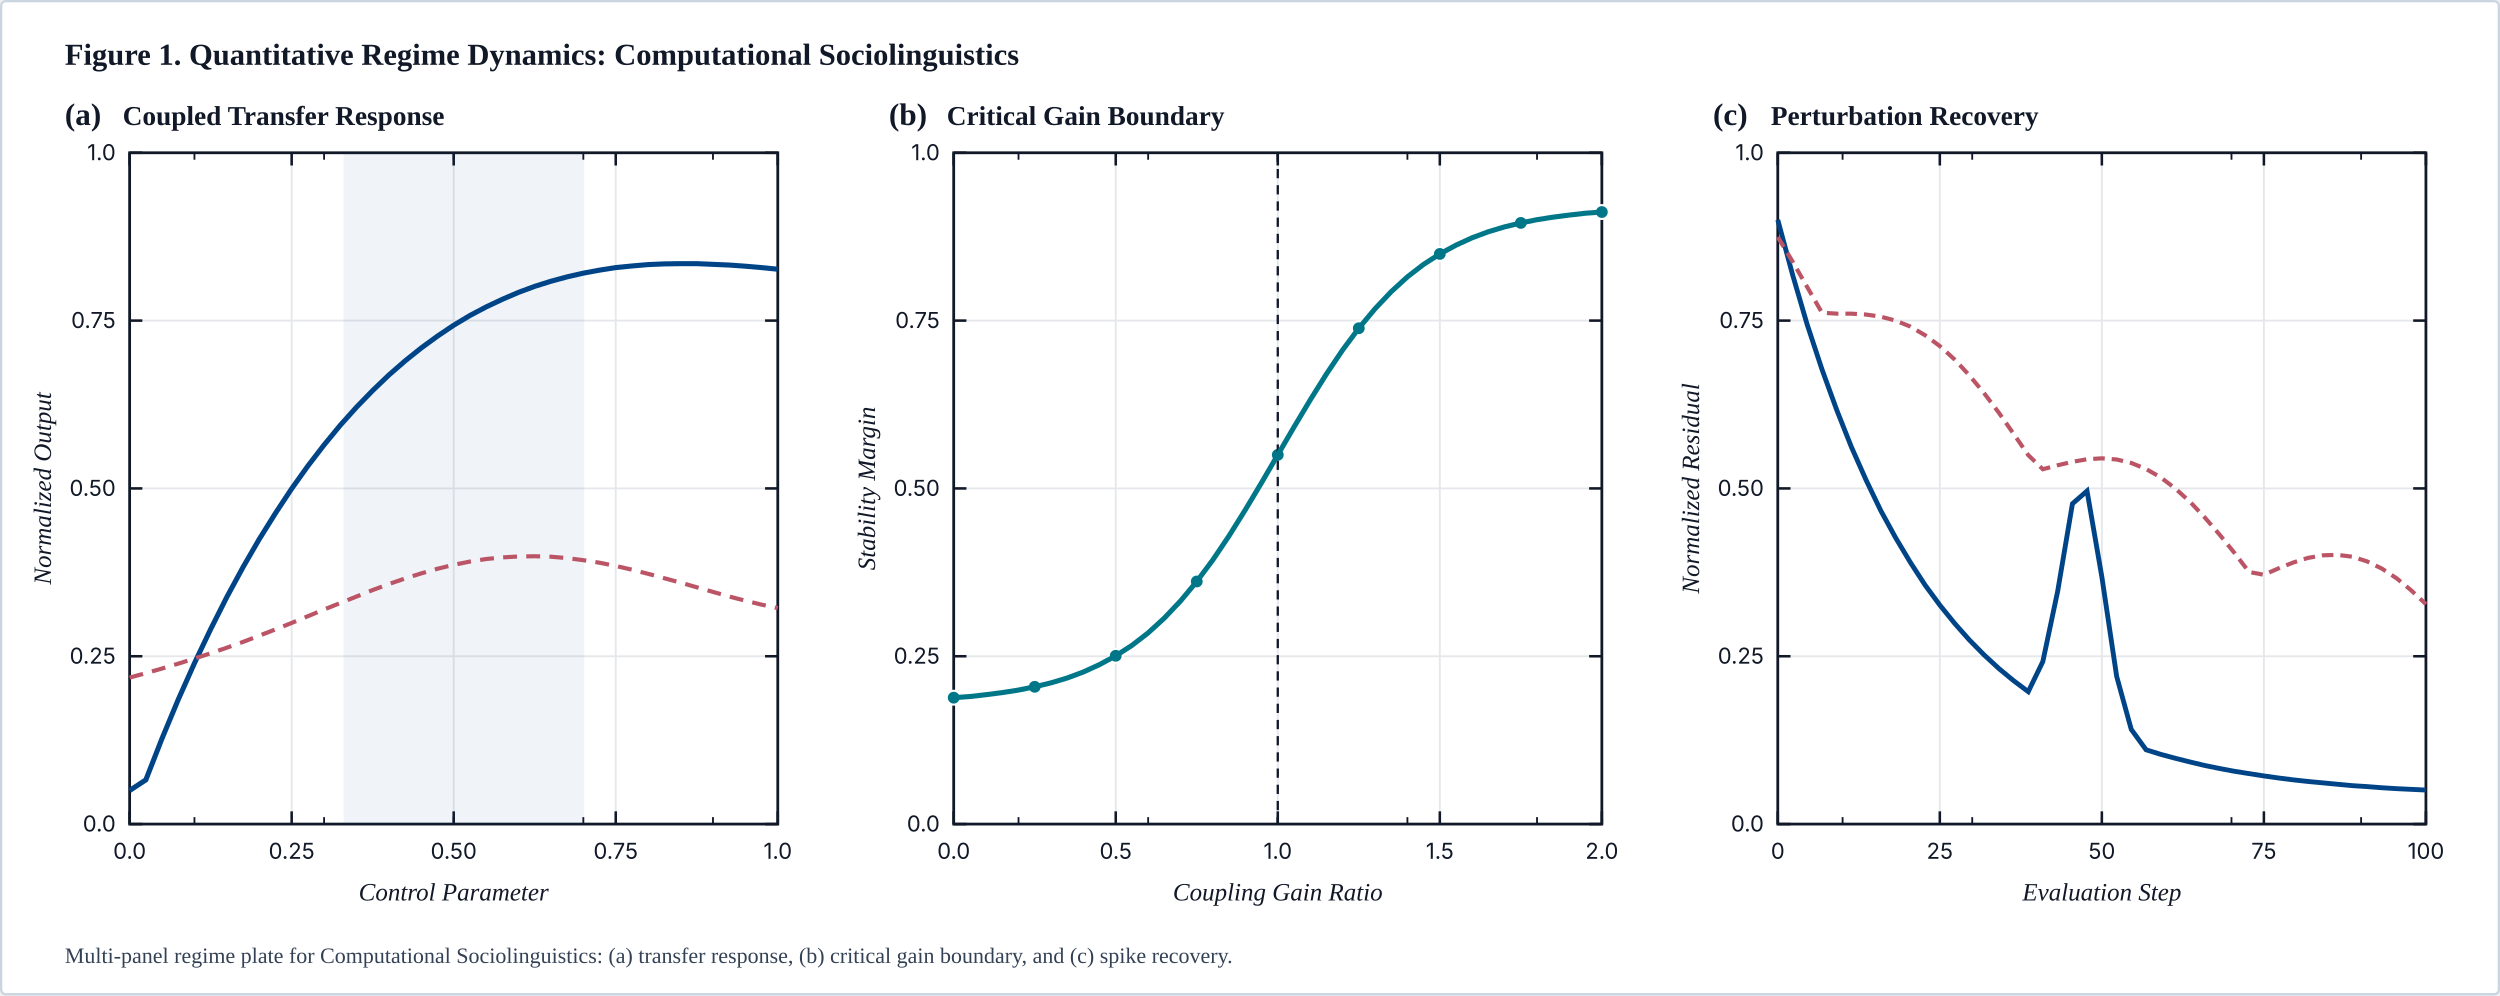
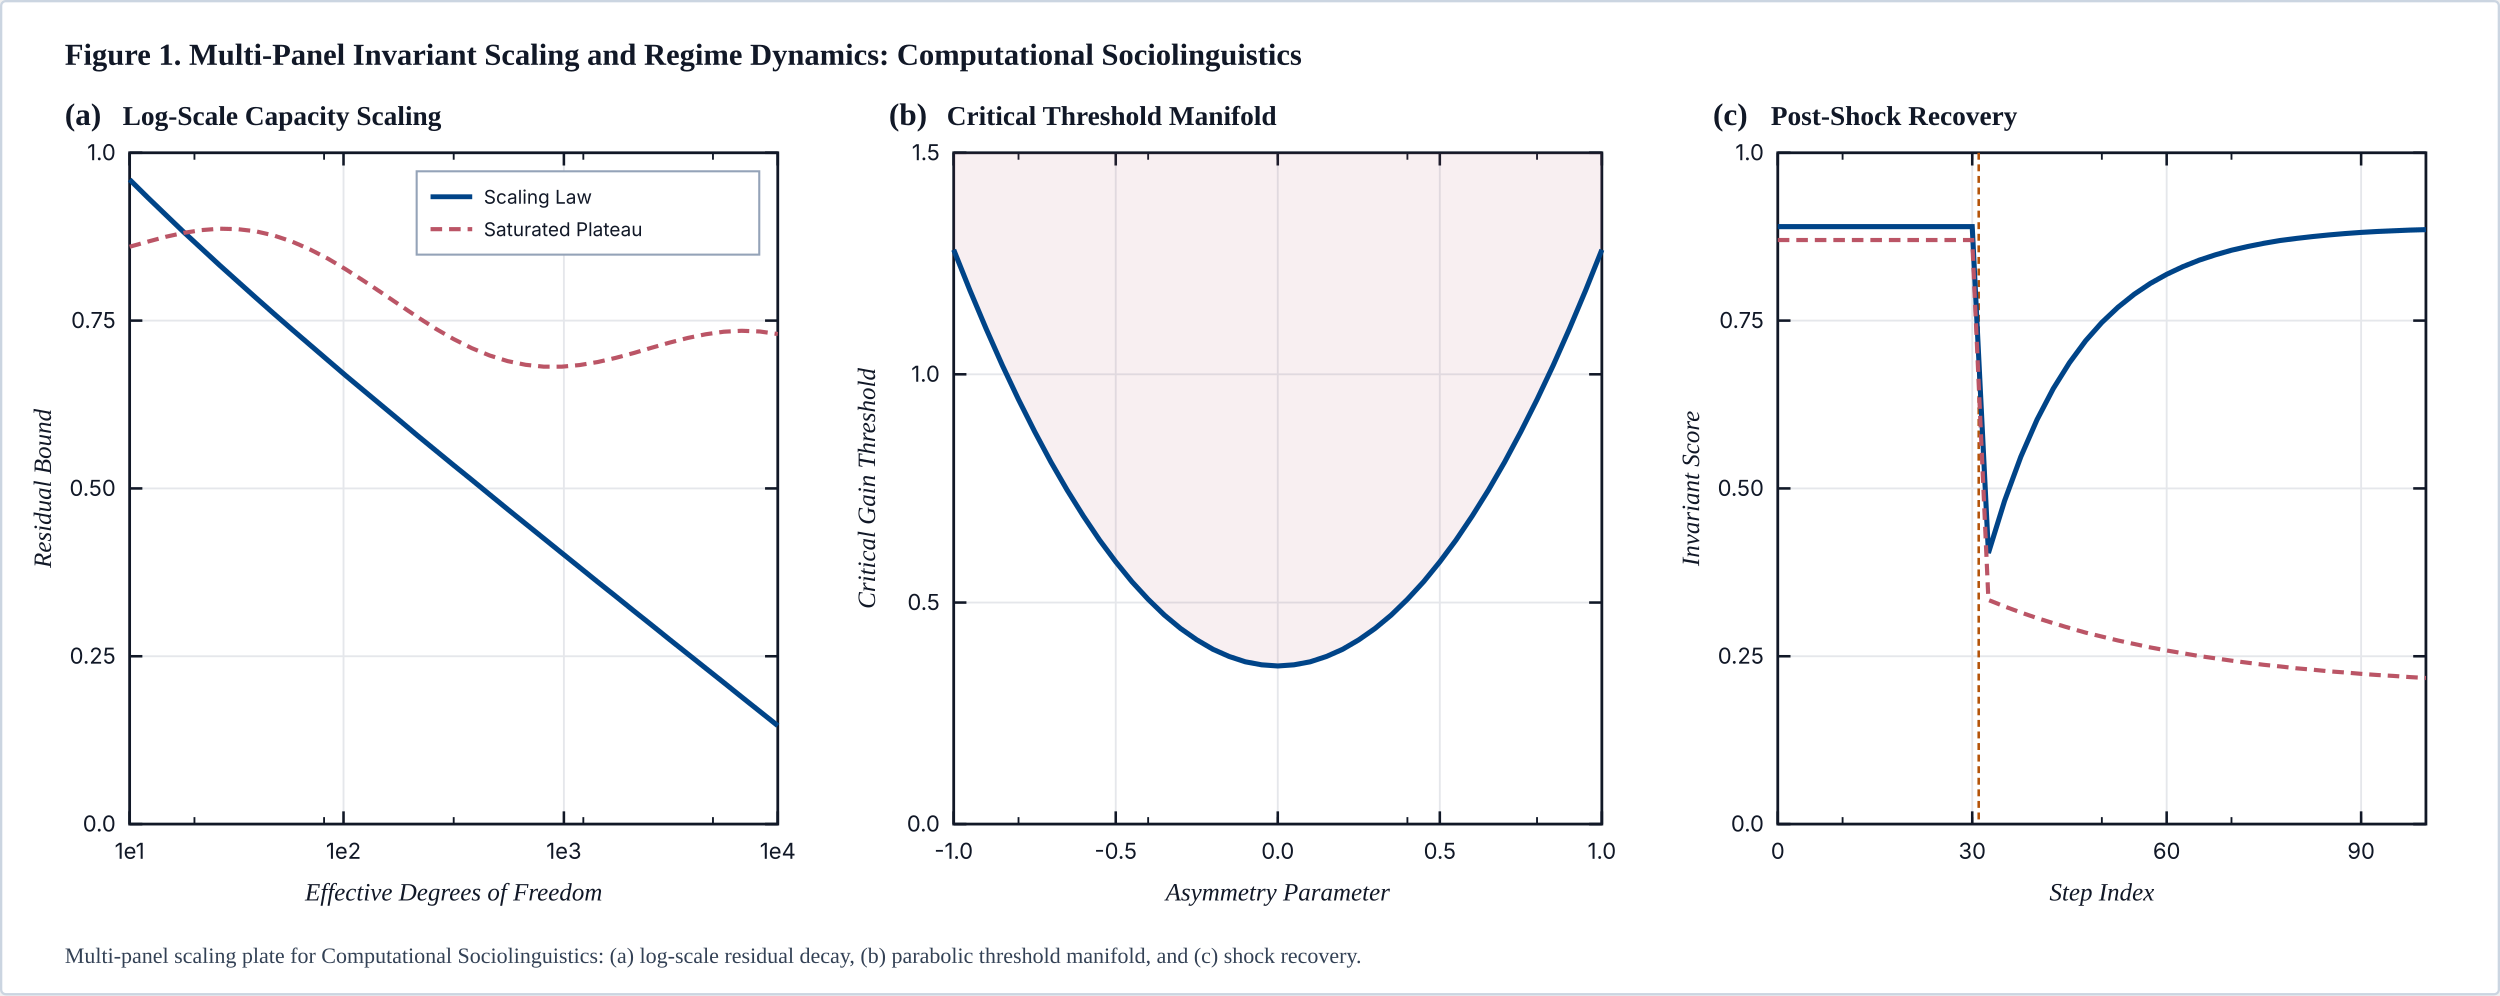
- <svg xmlns="http://www.w3.org/2000/svg" viewBox="0 0 1080 430" width="1080" height="430" role="img" data-figure-style="journal-multipanel" data-figure-family="frontier_fam_4">
+ <svg xmlns="http://www.w3.org/2000/svg" viewBox="0 0 1080 430" width="1080" height="430" role="img" data-figure-style="journal-multipanel" data-figure-family="frontier_fam_3">
  <rect x="0.5" y="0.5" width="1079" height="429" rx="2" fill="#ffffff" stroke="#cbd5e1" stroke-width="1" />
-   <text x="28" y="28" fill="#111827" font-family="Georgia, 'Times New Roman', serif" font-size="13.2" font-weight="700">Figure 1. Quantitative Regime Dynamics: Computational Sociolinguistics</text>
+   <text x="28" y="28" fill="#111827" font-family="Georgia, 'Times New Roman', serif" font-size="13.2" font-weight="700">Figure 1. Multi-Panel Invariant Scaling and Regime Dynamics: Computational Sociolinguistics</text>
  <text x="28.0" y="54.0" fill="#111827" font-family="Georgia, 'Times New Roman', serif" font-size="13.5" font-weight="700">(a)</text>
-   <text x="53.0" y="54.0" fill="#111827" font-family="Georgia, 'Times New Roman', serif" font-size="11.8" font-weight="600">Coupled Transfer Response</text>
+   <text x="53.0" y="54.0" fill="#111827" font-family="Georgia, 'Times New Roman', serif" font-size="11.8" font-weight="600">Log-Scale Capacity Scaling</text>
  <line x1="56.0" y1="356.0" x2="336.0" y2="356.0" stroke="#e5e7eb" stroke-width="0.8" />
  <line x1="56.0" y1="283.5" x2="336.0" y2="283.5" stroke="#e5e7eb" stroke-width="0.8" />
  <line x1="56.0" y1="211.0" x2="336.0" y2="211.0" stroke="#e5e7eb" stroke-width="0.8" />
  <line x1="56.0" y1="138.5" x2="336.0" y2="138.5" stroke="#e5e7eb" stroke-width="0.8" />
  <line x1="56.0" y1="66.0" x2="336.0" y2="66.0" stroke="#e5e7eb" stroke-width="0.8" />
  <line x1="56.0" y1="66.0" x2="56.0" y2="356.0" stroke="#e5e7eb" stroke-width="0.8" />
-   <line x1="126.0" y1="66.0" x2="126.0" y2="356.0" stroke="#e5e7eb" stroke-width="0.8" />
-   <line x1="196.0" y1="66.0" x2="196.0" y2="356.0" stroke="#e5e7eb" stroke-width="0.8" />
-   <line x1="266.0" y1="66.0" x2="266.0" y2="356.0" stroke="#e5e7eb" stroke-width="0.8" />
+   <line x1="148.4" y1="66.0" x2="148.4" y2="356.0" stroke="#e5e7eb" stroke-width="0.8" />
+   <line x1="243.6" y1="66.0" x2="243.6" y2="356.0" stroke="#e5e7eb" stroke-width="0.8" />
  <line x1="336.0" y1="66.0" x2="336.0" y2="356.0" stroke="#e5e7eb" stroke-width="0.8" />
  <rect x="56.0" y="66.0" width="280.0" height="290.0" fill="none" stroke="#111827" stroke-width="1.2" />
  <line x1="56.0" y1="356.0" x2="56.0" y2="350.5" stroke="#111827" stroke-width="1.1" />
  <line x1="56.0" y1="66.0" x2="56.0" y2="71.5" stroke="#111827" stroke-width="1.1" />
-   <text x="56.0" y="371.0" text-anchor="middle" fill="#111827" font-family="Inter, 'Helvetica Neue', Arial, sans-serif" font-size="9.5">0.0</text>
-   <line x1="126.0" y1="356.0" x2="126.0" y2="350.5" stroke="#111827" stroke-width="1.1" />
-   <line x1="126.0" y1="66.0" x2="126.0" y2="71.5" stroke="#111827" stroke-width="1.1" />
-   <text x="126.0" y="371.0" text-anchor="middle" fill="#111827" font-family="Inter, 'Helvetica Neue', Arial, sans-serif" font-size="9.5">0.25</text>
-   <line x1="196.0" y1="356.0" x2="196.0" y2="350.5" stroke="#111827" stroke-width="1.1" />
-   <line x1="196.0" y1="66.0" x2="196.0" y2="71.5" stroke="#111827" stroke-width="1.1" />
-   <text x="196.0" y="371.0" text-anchor="middle" fill="#111827" font-family="Inter, 'Helvetica Neue', Arial, sans-serif" font-size="9.5">0.50</text>
-   <line x1="266.0" y1="356.0" x2="266.0" y2="350.5" stroke="#111827" stroke-width="1.1" />
-   <line x1="266.0" y1="66.0" x2="266.0" y2="71.5" stroke="#111827" stroke-width="1.1" />
-   <text x="266.0" y="371.0" text-anchor="middle" fill="#111827" font-family="Inter, 'Helvetica Neue', Arial, sans-serif" font-size="9.5">0.75</text>
+   <text x="56.0" y="371.0" text-anchor="middle" fill="#111827" font-family="Inter, 'Helvetica Neue', Arial, sans-serif" font-size="9.5">1e1</text>
+   <line x1="148.4" y1="356.0" x2="148.4" y2="350.5" stroke="#111827" stroke-width="1.1" />
+   <line x1="148.4" y1="66.0" x2="148.4" y2="71.5" stroke="#111827" stroke-width="1.1" />
+   <text x="148.4" y="371.0" text-anchor="middle" fill="#111827" font-family="Inter, 'Helvetica Neue', Arial, sans-serif" font-size="9.5">1e2</text>
+   <line x1="243.6" y1="356.0" x2="243.6" y2="350.5" stroke="#111827" stroke-width="1.1" />
+   <line x1="243.6" y1="66.0" x2="243.6" y2="71.5" stroke="#111827" stroke-width="1.1" />
+   <text x="243.6" y="371.0" text-anchor="middle" fill="#111827" font-family="Inter, 'Helvetica Neue', Arial, sans-serif" font-size="9.5">1e3</text>
  <line x1="336.0" y1="356.0" x2="336.0" y2="350.5" stroke="#111827" stroke-width="1.1" />
  <line x1="336.0" y1="66.0" x2="336.0" y2="71.5" stroke="#111827" stroke-width="1.1" />
-   <text x="336.0" y="371.0" text-anchor="middle" fill="#111827" font-family="Inter, 'Helvetica Neue', Arial, sans-serif" font-size="9.5">1.0</text>
+   <text x="336.0" y="371.0" text-anchor="middle" fill="#111827" font-family="Inter, 'Helvetica Neue', Arial, sans-serif" font-size="9.5">1e4</text>
  <line x1="84.0" y1="356.0" x2="84.0" y2="353.0" stroke="#111827" stroke-width="0.8" />
  <line x1="84.0" y1="66.0" x2="84.0" y2="69.0" stroke="#111827" stroke-width="0.8" />
  <line x1="140.0" y1="356.0" x2="140.0" y2="353.0" stroke="#111827" stroke-width="0.8" />
  <line x1="140.0" y1="66.0" x2="140.0" y2="69.0" stroke="#111827" stroke-width="0.8" />
  <line x1="196.0" y1="356.0" x2="196.0" y2="353.0" stroke="#111827" stroke-width="0.8" />
  <line x1="196.0" y1="66.0" x2="196.0" y2="69.0" stroke="#111827" stroke-width="0.8" />
  <line x1="252.0" y1="356.0" x2="252.0" y2="353.0" stroke="#111827" stroke-width="0.8" />
  <line x1="252.0" y1="66.0" x2="252.0" y2="69.0" stroke="#111827" stroke-width="0.8" />
  <line x1="308.0" y1="356.0" x2="308.0" y2="353.0" stroke="#111827" stroke-width="0.8" />
  <line x1="308.0" y1="66.0" x2="308.0" y2="69.0" stroke="#111827" stroke-width="0.8" />
  <line x1="56.0" y1="356.0" x2="61.5" y2="356.0" stroke="#111827" stroke-width="1.1" />
  <line x1="336.0" y1="356.0" x2="330.5" y2="356.0" stroke="#111827" stroke-width="1.1" />
  <text x="50.0" y="359.2" text-anchor="end" fill="#111827" font-family="Inter, 'Helvetica Neue', Arial, sans-serif" font-size="9.5">0.0</text>
  <line x1="56.0" y1="283.5" x2="61.5" y2="283.5" stroke="#111827" stroke-width="1.1" />
  <line x1="336.0" y1="283.5" x2="330.5" y2="283.5" stroke="#111827" stroke-width="1.1" />
  <text x="50.0" y="286.7" text-anchor="end" fill="#111827" font-family="Inter, 'Helvetica Neue', Arial, sans-serif" font-size="9.5">0.25</text>
  <line x1="56.0" y1="211.0" x2="61.5" y2="211.0" stroke="#111827" stroke-width="1.1" />
  <line x1="336.0" y1="211.0" x2="330.5" y2="211.0" stroke="#111827" stroke-width="1.1" />
  <text x="50.0" y="214.2" text-anchor="end" fill="#111827" font-family="Inter, 'Helvetica Neue', Arial, sans-serif" font-size="9.5">0.50</text>
  <line x1="56.0" y1="138.5" x2="61.5" y2="138.5" stroke="#111827" stroke-width="1.1" />
  <line x1="336.0" y1="138.5" x2="330.5" y2="138.5" stroke="#111827" stroke-width="1.1" />
  <text x="50.0" y="141.7" text-anchor="end" fill="#111827" font-family="Inter, 'Helvetica Neue', Arial, sans-serif" font-size="9.5">0.75</text>
  <line x1="56.0" y1="66.0" x2="61.5" y2="66.0" stroke="#111827" stroke-width="1.1" />
  <line x1="336.0" y1="66.0" x2="330.5" y2="66.0" stroke="#111827" stroke-width="1.1" />
  <text x="50.0" y="69.2" text-anchor="end" fill="#111827" font-family="Inter, 'Helvetica Neue', Arial, sans-serif" font-size="9.5">1.0</text>
-   <text x="196.0" y="389.0" text-anchor="middle" fill="#111827" font-family="Georgia, 'Times New Roman', serif" font-size="10.8" font-style="italic">Control Parameter</text>
-   <text x="22.0" y="211.0" text-anchor="middle" transform="rotate(-90 22.0 211.0)" fill="#111827" font-family="Georgia, 'Times New Roman', serif" font-size="10.8" font-style="italic">Normalized Output</text>
-   <rect x="148.4" y="66.0" width="104.0" height="290.0" fill="#004488" fill-opacity="0.06" />
-   <path d="M56.0,341.5 L63.0,336.9 L70.0,319.0 L77.0,302.2 L84.0,286.5 L91.0,271.8 L98.0,257.9 L105.0,245.0 L112.0,232.9 L119.0,221.7 L126.0,211.1 L133.0,201.3 L140.0,192.2 L147.0,183.7 L154.0,175.9 L161.0,168.7 L168.0,162.0 L175.0,155.9 L182.0,150.3 L189.0,145.2 L196.0,140.5 L203.0,136.3 L210.0,132.6 L217.0,129.3 L224.0,126.3 L231.0,123.7 L238.0,121.5 L245.0,119.6 L252.0,118.0 L259.0,116.7 L266.0,115.6 L273.0,114.9 L280.0,114.3 L287.0,114.0 L294.0,113.9 L301.0,113.9 L308.0,114.2 L315.0,114.5 L322.0,115.0 L329.0,115.6 L336.0,116.3" fill="none" stroke="#004488" stroke-width="2.2" />
-   <path d="M56.0,292.7 L63.0,290.8 L70.0,288.8 L77.0,286.7 L84.0,284.5 L91.0,282.2 L98.0,279.8 L105.0,277.3 L112.0,274.6 L119.0,271.9 L126.0,269.1 L133.0,266.2 L140.0,263.3 L147.0,260.5 L154.0,257.7 L161.0,254.9 L168.0,252.3 L175.0,249.9 L182.0,247.7 L189.0,245.7 L196.0,244.0 L203.0,242.6 L210.0,241.5 L217.0,240.8 L224.0,240.4 L231.0,240.3 L238.0,240.5 L245.0,241.1 L252.0,242.0 L259.0,243.1 L266.0,244.5 L273.0,246.1 L280.0,247.9 L287.0,249.8 L294.0,251.7 L301.0,253.7 L308.0,255.7 L315.0,257.7 L322.0,259.5 L329.0,261.2 L336.0,262.7" fill="none" stroke="#bb5566" stroke-width="1.8" stroke-dasharray="6 4" />
+   <text x="196.0" y="389.0" text-anchor="middle" fill="#111827" font-family="Georgia, 'Times New Roman', serif" font-size="10.8" font-style="italic">Effective Degrees of Freedom</text>
+   <text x="22.0" y="211.0" text-anchor="middle" transform="rotate(-90 22.0 211.0)" fill="#111827" font-family="Georgia, 'Times New Roman', serif" font-size="10.8" font-style="italic">Residual Bound</text>
+   <path d="M56.0,77.6 L63.8,85.3 L71.6,92.8 L79.3,100.2 L87.1,107.4 L94.9,114.6 L102.7,121.6 L110.4,128.5 L118.2,135.4 L126.0,142.2 L133.8,148.9 L141.6,155.6 L149.3,162.2 L157.1,168.7 L164.9,175.2 L172.7,181.7 L180.4,188.2 L188.2,194.6 L196.0,201.0 L203.8,207.3 L211.6,213.7 L219.3,220.0 L227.1,226.3 L234.9,232.6 L242.7,238.9 L250.4,245.1 L258.2,251.4 L266.0,257.6 L273.8,263.9 L281.6,270.1 L289.3,276.3 L297.1,282.5 L304.9,288.7 L312.7,294.9 L320.4,301.1 L328.2,307.3 L336.0,313.5" fill="none" stroke="#004488" stroke-width="2.2" />
+   <path d="M56.0,106.6 L63.8,104.4 L71.6,102.3 L79.3,100.6 L87.1,99.4 L94.9,98.8 L102.7,99.0 L110.4,99.9 L118.2,101.7 L126.0,104.3 L133.8,107.7 L141.6,111.7 L149.3,116.3 L157.1,121.3 L164.9,126.5 L172.7,131.8 L180.4,137.0 L188.2,142.0 L196.0,146.5 L203.8,150.4 L211.6,153.6 L219.3,156.0 L227.1,157.6 L234.9,158.4 L242.7,158.4 L250.4,157.7 L258.2,156.4 L266.0,154.6 L273.8,152.5 L281.6,150.2 L289.3,148.0 L297.1,146.0 L304.9,144.4 L312.7,143.3 L320.4,142.9 L328.2,143.2 L336.0,144.3" fill="none" stroke="#bb5566" stroke-width="1.8" stroke-dasharray="5 3" />
+   <rect x="180.0" y="74.0" width="148.0" height="36" fill="#ffffff" stroke="#94a3b8" stroke-width="0.9" />
+   <line x1="186.0" y1="85.0" x2="204.0" y2="85.0" stroke="#004488" stroke-width="2.1" />
+   <text x="209.0" y="88.0" fill="#111827" font-family="Inter, 'Helvetica Neue', Arial, sans-serif" font-size="8.2">Scaling Law</text>
+   <line x1="186.0" y1="99.0" x2="204.0" y2="99.0" stroke="#bb5566" stroke-width="1.8" stroke-dasharray="5 3" />
+   <text x="209.0" y="102.0" fill="#111827" font-family="Inter, 'Helvetica Neue', Arial, sans-serif" font-size="8.2">Saturated Plateau</text>
  <text x="384.0" y="54.0" fill="#111827" font-family="Georgia, 'Times New Roman', serif" font-size="13.5" font-weight="700">(b)</text>
-   <text x="409.0" y="54.0" fill="#111827" font-family="Georgia, 'Times New Roman', serif" font-size="11.8" font-weight="600">Critical Gain Boundary</text>
+   <text x="409.0" y="54.0" fill="#111827" font-family="Georgia, 'Times New Roman', serif" font-size="11.8" font-weight="600">Critical Threshold Manifold</text>
  <line x1="412.0" y1="356.0" x2="692.0" y2="356.0" stroke="#e5e7eb" stroke-width="0.8" />
-   <line x1="412.0" y1="283.5" x2="692.0" y2="283.5" stroke="#e5e7eb" stroke-width="0.8" />
-   <line x1="412.0" y1="211.0" x2="692.0" y2="211.0" stroke="#e5e7eb" stroke-width="0.8" />
-   <line x1="412.0" y1="138.5" x2="692.0" y2="138.5" stroke="#e5e7eb" stroke-width="0.8" />
+   <line x1="412.0" y1="260.3" x2="692.0" y2="260.3" stroke="#e5e7eb" stroke-width="0.8" />
+   <line x1="412.0" y1="161.7" x2="692.0" y2="161.7" stroke="#e5e7eb" stroke-width="0.8" />
  <line x1="412.0" y1="66.0" x2="692.0" y2="66.0" stroke="#e5e7eb" stroke-width="0.8" />
  <line x1="412.0" y1="66.0" x2="412.0" y2="356.0" stroke="#e5e7eb" stroke-width="0.8" />
  <line x1="482.0" y1="66.0" x2="482.0" y2="356.0" stroke="#e5e7eb" stroke-width="0.8" />
  <line x1="552.0" y1="66.0" x2="552.0" y2="356.0" stroke="#e5e7eb" stroke-width="0.8" />
  <line x1="622.0" y1="66.0" x2="622.0" y2="356.0" stroke="#e5e7eb" stroke-width="0.8" />
  <line x1="692.0" y1="66.0" x2="692.0" y2="356.0" stroke="#e5e7eb" stroke-width="0.8" />
  <rect x="412.0" y="66.0" width="280.0" height="290.0" fill="none" stroke="#111827" stroke-width="1.2" />
  <line x1="412.0" y1="356.0" x2="412.0" y2="350.5" stroke="#111827" stroke-width="1.1" />
  <line x1="412.0" y1="66.0" x2="412.0" y2="71.5" stroke="#111827" stroke-width="1.1" />
-   <text x="412.0" y="371.0" text-anchor="middle" fill="#111827" font-family="Inter, 'Helvetica Neue', Arial, sans-serif" font-size="9.5">0.0</text>
+   <text x="412.0" y="371.0" text-anchor="middle" fill="#111827" font-family="Inter, 'Helvetica Neue', Arial, sans-serif" font-size="9.5">-1.0</text>
  <line x1="482.0" y1="356.0" x2="482.0" y2="350.5" stroke="#111827" stroke-width="1.1" />
  <line x1="482.0" y1="66.0" x2="482.0" y2="71.5" stroke="#111827" stroke-width="1.1" />
-   <text x="482.0" y="371.0" text-anchor="middle" fill="#111827" font-family="Inter, 'Helvetica Neue', Arial, sans-serif" font-size="9.5">0.5</text>
+   <text x="482.0" y="371.0" text-anchor="middle" fill="#111827" font-family="Inter, 'Helvetica Neue', Arial, sans-serif" font-size="9.5">-0.5</text>
  <line x1="552.0" y1="356.0" x2="552.0" y2="350.5" stroke="#111827" stroke-width="1.1" />
  <line x1="552.0" y1="66.0" x2="552.0" y2="71.5" stroke="#111827" stroke-width="1.1" />
-   <text x="552.0" y="371.0" text-anchor="middle" fill="#111827" font-family="Inter, 'Helvetica Neue', Arial, sans-serif" font-size="9.5">1.0</text>
+   <text x="552.0" y="371.0" text-anchor="middle" fill="#111827" font-family="Inter, 'Helvetica Neue', Arial, sans-serif" font-size="9.5">0.0</text>
  <line x1="622.0" y1="356.0" x2="622.0" y2="350.5" stroke="#111827" stroke-width="1.1" />
  <line x1="622.0" y1="66.0" x2="622.0" y2="71.5" stroke="#111827" stroke-width="1.1" />
-   <text x="622.0" y="371.0" text-anchor="middle" fill="#111827" font-family="Inter, 'Helvetica Neue', Arial, sans-serif" font-size="9.5">1.5</text>
+   <text x="622.0" y="371.0" text-anchor="middle" fill="#111827" font-family="Inter, 'Helvetica Neue', Arial, sans-serif" font-size="9.5">0.5</text>
  <line x1="692.0" y1="356.0" x2="692.0" y2="350.5" stroke="#111827" stroke-width="1.1" />
  <line x1="692.0" y1="66.0" x2="692.0" y2="71.5" stroke="#111827" stroke-width="1.1" />
-   <text x="692.0" y="371.0" text-anchor="middle" fill="#111827" font-family="Inter, 'Helvetica Neue', Arial, sans-serif" font-size="9.5">2.0</text>
+   <text x="692.0" y="371.0" text-anchor="middle" fill="#111827" font-family="Inter, 'Helvetica Neue', Arial, sans-serif" font-size="9.5">1.0</text>
  <line x1="440.0" y1="356.0" x2="440.0" y2="353.0" stroke="#111827" stroke-width="0.8" />
  <line x1="440.0" y1="66.0" x2="440.0" y2="69.0" stroke="#111827" stroke-width="0.8" />
  <line x1="496.0" y1="356.0" x2="496.0" y2="353.0" stroke="#111827" stroke-width="0.8" />
  <line x1="496.0" y1="66.0" x2="496.0" y2="69.0" stroke="#111827" stroke-width="0.8" />
  <line x1="552.0" y1="356.0" x2="552.0" y2="353.0" stroke="#111827" stroke-width="0.8" />
  <line x1="552.0" y1="66.0" x2="552.0" y2="69.0" stroke="#111827" stroke-width="0.8" />
  <line x1="608.0" y1="356.0" x2="608.0" y2="353.0" stroke="#111827" stroke-width="0.8" />
  <line x1="608.0" y1="66.0" x2="608.0" y2="69.0" stroke="#111827" stroke-width="0.8" />
  <line x1="664.0" y1="356.0" x2="664.0" y2="353.0" stroke="#111827" stroke-width="0.8" />
  <line x1="664.0" y1="66.0" x2="664.0" y2="69.0" stroke="#111827" stroke-width="0.8" />
  <line x1="412.0" y1="356.0" x2="417.5" y2="356.0" stroke="#111827" stroke-width="1.1" />
  <line x1="692.0" y1="356.0" x2="686.5" y2="356.0" stroke="#111827" stroke-width="1.1" />
  <text x="406.0" y="359.2" text-anchor="end" fill="#111827" font-family="Inter, 'Helvetica Neue', Arial, sans-serif" font-size="9.5">0.0</text>
-   <line x1="412.0" y1="283.5" x2="417.5" y2="283.5" stroke="#111827" stroke-width="1.1" />
-   <line x1="692.0" y1="283.5" x2="686.5" y2="283.5" stroke="#111827" stroke-width="1.1" />
-   <text x="406.0" y="286.7" text-anchor="end" fill="#111827" font-family="Inter, 'Helvetica Neue', Arial, sans-serif" font-size="9.5">0.25</text>
-   <line x1="412.0" y1="211.0" x2="417.5" y2="211.0" stroke="#111827" stroke-width="1.1" />
-   <line x1="692.0" y1="211.0" x2="686.5" y2="211.0" stroke="#111827" stroke-width="1.1" />
-   <text x="406.0" y="214.2" text-anchor="end" fill="#111827" font-family="Inter, 'Helvetica Neue', Arial, sans-serif" font-size="9.5">0.50</text>
-   <line x1="412.0" y1="138.5" x2="417.5" y2="138.5" stroke="#111827" stroke-width="1.1" />
-   <line x1="692.0" y1="138.5" x2="686.5" y2="138.5" stroke="#111827" stroke-width="1.1" />
-   <text x="406.0" y="141.7" text-anchor="end" fill="#111827" font-family="Inter, 'Helvetica Neue', Arial, sans-serif" font-size="9.5">0.75</text>
+   <line x1="412.0" y1="260.3" x2="417.5" y2="260.3" stroke="#111827" stroke-width="1.1" />
+   <line x1="692.0" y1="260.3" x2="686.5" y2="260.3" stroke="#111827" stroke-width="1.1" />
+   <text x="406.0" y="263.5" text-anchor="end" fill="#111827" font-family="Inter, 'Helvetica Neue', Arial, sans-serif" font-size="9.5">0.5</text>
+   <line x1="412.0" y1="161.7" x2="417.5" y2="161.7" stroke="#111827" stroke-width="1.1" />
+   <line x1="692.0" y1="161.7" x2="686.5" y2="161.7" stroke="#111827" stroke-width="1.1" />
+   <text x="406.0" y="164.9" text-anchor="end" fill="#111827" font-family="Inter, 'Helvetica Neue', Arial, sans-serif" font-size="9.5">1.0</text>
  <line x1="412.0" y1="66.0" x2="417.5" y2="66.0" stroke="#111827" stroke-width="1.1" />
  <line x1="692.0" y1="66.0" x2="686.5" y2="66.0" stroke="#111827" stroke-width="1.1" />
-   <text x="406.0" y="69.2" text-anchor="end" fill="#111827" font-family="Inter, 'Helvetica Neue', Arial, sans-serif" font-size="9.5">1.0</text>
-   <text x="552.0" y="389.0" text-anchor="middle" fill="#111827" font-family="Georgia, 'Times New Roman', serif" font-size="10.8" font-style="italic">Coupling Gain Ratio</text>
-   <text x="378.0" y="211.0" text-anchor="middle" transform="rotate(-90 378.0 211.0)" fill="#111827" font-family="Georgia, 'Times New Roman', serif" font-size="10.8" font-style="italic">Stability Margin</text>
-   <circle cx="412.0" cy="301.4" r="3.0" fill="#007788" stroke="#ffffff" stroke-width="0.9" />
-   <circle cx="447.0" cy="296.7" r="3.0" fill="#007788" stroke="#ffffff" stroke-width="0.9" />
-   <circle cx="482.0" cy="283.3" r="3.0" fill="#007788" stroke="#ffffff" stroke-width="0.9" />
-   <circle cx="517.0" cy="251.2" r="3.0" fill="#007788" stroke="#ffffff" stroke-width="0.9" />
-   <circle cx="552.0" cy="196.5" r="3.0" fill="#007788" stroke="#ffffff" stroke-width="0.9" />
-   <circle cx="587.0" cy="141.8" r="3.0" fill="#007788" stroke="#ffffff" stroke-width="0.9" />
-   <circle cx="622.0" cy="109.7" r="3.0" fill="#007788" stroke="#ffffff" stroke-width="0.9" />
-   <circle cx="657.0" cy="96.3" r="3.0" fill="#007788" stroke="#ffffff" stroke-width="0.9" />
-   <circle cx="692.0" cy="91.6" r="3.0" fill="#007788" stroke="#ffffff" stroke-width="0.9" />
-   <line x1="552.0" y1="66.0" x2="552.0" y2="356.0" stroke="#111827" stroke-width="1.0" stroke-dasharray="4 3" />
-   <path d="M412.0,301.4 L419.0,300.9 L426.0,300.1 L433.0,299.2 L440.0,298.1 L447.0,296.7 L454.0,295.0 L461.0,292.9 L468.0,290.3 L475.0,287.1 L482.0,283.3 L489.0,278.8 L496.0,273.4 L503.0,267.0 L510.0,259.6 L517.0,251.2 L524.0,241.8 L531.0,231.4 L538.0,220.2 L545.0,208.5 L552.0,196.5 L559.0,184.5 L566.0,172.8 L573.0,161.6 L580.0,151.2 L587.0,141.8 L594.0,133.4 L601.0,126.0 L608.0,119.6 L615.0,114.2 L622.0,109.7 L629.0,105.9 L636.0,102.7 L643.0,100.1 L650.0,98.0 L657.0,96.3 L664.0,94.9 L671.0,93.8 L678.0,92.9 L685.0,92.1 L692.0,91.6" fill="none" stroke="#007788" stroke-width="2.2" />
+   <text x="406.0" y="69.2" text-anchor="end" fill="#111827" font-family="Inter, 'Helvetica Neue', Arial, sans-serif" font-size="9.5">1.5</text>
+   <text x="552.0" y="389.0" text-anchor="middle" fill="#111827" font-family="Georgia, 'Times New Roman', serif" font-size="10.8" font-style="italic">Asymmetry Parameter</text>
+   <text x="378.0" y="211.0" text-anchor="middle" transform="rotate(-90 378.0 211.0)" fill="#111827" font-family="Georgia, 'Times New Roman', serif" font-size="10.8" font-style="italic">Critical Gain Threshold</text>
+   <polygon points="412.0,66.0 412.0,107.9 419.0,125.4 426.0,142.0 433.0,157.8 440.0,172.6 447.0,186.5 454.0,199.6 461.0,211.7 468.0,222.9 475.0,233.3 482.0,242.7 489.0,251.3 496.0,258.9 503.0,265.7 510.0,271.5 517.0,276.4 524.0,280.5 531.0,283.6 538.0,285.9 545.0,287.2 552.0,287.7 559.0,287.2 566.0,285.9 573.0,283.6 580.0,280.5 587.0,276.4 594.0,271.5 601.0,265.7 608.0,258.9 615.0,251.3 622.0,242.7 629.0,233.3 636.0,222.9 643.0,211.7 650.0,199.6 657.0,186.5 664.0,172.6 671.0,157.8 678.0,142.0 685.0,125.4 692.0,107.9 692.0,66.0" fill="#bb5566" fill-opacity="0.09" />
+   <path d="M412.0,107.9 L419.0,125.4 L426.0,142.0 L433.0,157.8 L440.0,172.6 L447.0,186.5 L454.0,199.6 L461.0,211.7 L468.0,222.9 L475.0,233.3 L482.0,242.7 L489.0,251.3 L496.0,258.9 L503.0,265.7 L510.0,271.5 L517.0,276.4 L524.0,280.5 L531.0,283.6 L538.0,285.9 L545.0,287.2 L552.0,287.7 L559.0,287.2 L566.0,285.9 L573.0,283.6 L580.0,280.5 L587.0,276.4 L594.0,271.5 L601.0,265.7 L608.0,258.9 L615.0,251.3 L622.0,242.7 L629.0,233.3 L636.0,222.9 L643.0,211.7 L650.0,199.6 L657.0,186.5 L664.0,172.6 L671.0,157.8 L678.0,142.0 L685.0,125.4 L692.0,107.9" fill="none" stroke="#004488" stroke-width="2.2" />
  <text x="740.0" y="54.0" fill="#111827" font-family="Georgia, 'Times New Roman', serif" font-size="13.5" font-weight="700">(c)</text>
-   <text x="765.0" y="54.0" fill="#111827" font-family="Georgia, 'Times New Roman', serif" font-size="11.8" font-weight="600">Perturbation Recovery</text>
+   <text x="765.0" y="54.0" fill="#111827" font-family="Georgia, 'Times New Roman', serif" font-size="11.8" font-weight="600">Post-Shock Recovery</text>
  <line x1="768.0" y1="356.0" x2="1048.0" y2="356.0" stroke="#e5e7eb" stroke-width="0.8" />
  <line x1="768.0" y1="283.5" x2="1048.0" y2="283.5" stroke="#e5e7eb" stroke-width="0.8" />
  <line x1="768.0" y1="211.0" x2="1048.0" y2="211.0" stroke="#e5e7eb" stroke-width="0.8" />
  <line x1="768.0" y1="138.5" x2="1048.0" y2="138.5" stroke="#e5e7eb" stroke-width="0.8" />
  <line x1="768.0" y1="66.0" x2="1048.0" y2="66.0" stroke="#e5e7eb" stroke-width="0.8" />
  <line x1="768.0" y1="66.0" x2="768.0" y2="356.0" stroke="#e5e7eb" stroke-width="0.8" />
-   <line x1="838.0" y1="66.0" x2="838.0" y2="356.0" stroke="#e5e7eb" stroke-width="0.8" />
-   <line x1="908.0" y1="66.0" x2="908.0" y2="356.0" stroke="#e5e7eb" stroke-width="0.8" />
-   <line x1="978.0" y1="66.0" x2="978.0" y2="356.0" stroke="#e5e7eb" stroke-width="0.8" />
-   <line x1="1048.0" y1="66.0" x2="1048.0" y2="356.0" stroke="#e5e7eb" stroke-width="0.8" />
+   <line x1="852.0" y1="66.0" x2="852.0" y2="356.0" stroke="#e5e7eb" stroke-width="0.8" />
+   <line x1="936.0" y1="66.0" x2="936.0" y2="356.0" stroke="#e5e7eb" stroke-width="0.8" />
+   <line x1="1020.0" y1="66.0" x2="1020.0" y2="356.0" stroke="#e5e7eb" stroke-width="0.8" />
  <rect x="768.0" y="66.0" width="280.0" height="290.0" fill="none" stroke="#111827" stroke-width="1.2" />
  <line x1="768.0" y1="356.0" x2="768.0" y2="350.5" stroke="#111827" stroke-width="1.1" />
  <line x1="768.0" y1="66.0" x2="768.0" y2="71.5" stroke="#111827" stroke-width="1.1" />
  <text x="768.0" y="371.0" text-anchor="middle" fill="#111827" font-family="Inter, 'Helvetica Neue', Arial, sans-serif" font-size="9.5">0</text>
-   <line x1="838.0" y1="356.0" x2="838.0" y2="350.5" stroke="#111827" stroke-width="1.1" />
-   <line x1="838.0" y1="66.0" x2="838.0" y2="71.5" stroke="#111827" stroke-width="1.1" />
-   <text x="838.0" y="371.0" text-anchor="middle" fill="#111827" font-family="Inter, 'Helvetica Neue', Arial, sans-serif" font-size="9.5">25</text>
-   <line x1="908.0" y1="356.0" x2="908.0" y2="350.5" stroke="#111827" stroke-width="1.1" />
-   <line x1="908.0" y1="66.0" x2="908.0" y2="71.5" stroke="#111827" stroke-width="1.1" />
-   <text x="908.0" y="371.0" text-anchor="middle" fill="#111827" font-family="Inter, 'Helvetica Neue', Arial, sans-serif" font-size="9.5">50</text>
-   <line x1="978.0" y1="356.0" x2="978.0" y2="350.5" stroke="#111827" stroke-width="1.1" />
-   <line x1="978.0" y1="66.0" x2="978.0" y2="71.5" stroke="#111827" stroke-width="1.1" />
-   <text x="978.0" y="371.0" text-anchor="middle" fill="#111827" font-family="Inter, 'Helvetica Neue', Arial, sans-serif" font-size="9.5">75</text>
-   <line x1="1048.0" y1="356.0" x2="1048.0" y2="350.5" stroke="#111827" stroke-width="1.1" />
-   <line x1="1048.0" y1="66.0" x2="1048.0" y2="71.5" stroke="#111827" stroke-width="1.1" />
-   <text x="1048.0" y="371.0" text-anchor="middle" fill="#111827" font-family="Inter, 'Helvetica Neue', Arial, sans-serif" font-size="9.5">100</text>
+   <line x1="852.0" y1="356.0" x2="852.0" y2="350.5" stroke="#111827" stroke-width="1.1" />
+   <line x1="852.0" y1="66.0" x2="852.0" y2="71.5" stroke="#111827" stroke-width="1.1" />
+   <text x="852.0" y="371.0" text-anchor="middle" fill="#111827" font-family="Inter, 'Helvetica Neue', Arial, sans-serif" font-size="9.5">30</text>
+   <line x1="936.0" y1="356.0" x2="936.0" y2="350.5" stroke="#111827" stroke-width="1.1" />
+   <line x1="936.0" y1="66.0" x2="936.0" y2="71.5" stroke="#111827" stroke-width="1.1" />
+   <text x="936.0" y="371.0" text-anchor="middle" fill="#111827" font-family="Inter, 'Helvetica Neue', Arial, sans-serif" font-size="9.5">60</text>
+   <line x1="1020.0" y1="356.0" x2="1020.0" y2="350.5" stroke="#111827" stroke-width="1.1" />
+   <line x1="1020.0" y1="66.0" x2="1020.0" y2="71.5" stroke="#111827" stroke-width="1.1" />
+   <text x="1020.0" y="371.0" text-anchor="middle" fill="#111827" font-family="Inter, 'Helvetica Neue', Arial, sans-serif" font-size="9.5">90</text>
  <line x1="796.0" y1="356.0" x2="796.0" y2="353.0" stroke="#111827" stroke-width="0.8" />
  <line x1="796.0" y1="66.0" x2="796.0" y2="69.0" stroke="#111827" stroke-width="0.8" />
  <line x1="852.0" y1="356.0" x2="852.0" y2="353.0" stroke="#111827" stroke-width="0.8" />
  <line x1="852.0" y1="66.0" x2="852.0" y2="69.0" stroke="#111827" stroke-width="0.8" />
  <line x1="908.0" y1="356.0" x2="908.0" y2="353.0" stroke="#111827" stroke-width="0.8" />
  <line x1="908.0" y1="66.0" x2="908.0" y2="69.0" stroke="#111827" stroke-width="0.8" />
  <line x1="964.0" y1="356.0" x2="964.0" y2="353.0" stroke="#111827" stroke-width="0.8" />
  <line x1="964.0" y1="66.0" x2="964.0" y2="69.0" stroke="#111827" stroke-width="0.8" />
  <line x1="1020.0" y1="356.0" x2="1020.0" y2="353.0" stroke="#111827" stroke-width="0.8" />
  <line x1="1020.0" y1="66.0" x2="1020.0" y2="69.0" stroke="#111827" stroke-width="0.8" />
  <line x1="768.0" y1="356.0" x2="773.5" y2="356.0" stroke="#111827" stroke-width="1.1" />
  <line x1="1048.0" y1="356.0" x2="1042.5" y2="356.0" stroke="#111827" stroke-width="1.1" />
  <text x="762.0" y="359.2" text-anchor="end" fill="#111827" font-family="Inter, 'Helvetica Neue', Arial, sans-serif" font-size="9.5">0.0</text>
  <line x1="768.0" y1="283.5" x2="773.5" y2="283.5" stroke="#111827" stroke-width="1.1" />
  <line x1="1048.0" y1="283.5" x2="1042.5" y2="283.5" stroke="#111827" stroke-width="1.1" />
  <text x="762.0" y="286.7" text-anchor="end" fill="#111827" font-family="Inter, 'Helvetica Neue', Arial, sans-serif" font-size="9.5">0.25</text>
  <line x1="768.0" y1="211.0" x2="773.5" y2="211.0" stroke="#111827" stroke-width="1.1" />
  <line x1="1048.0" y1="211.0" x2="1042.5" y2="211.0" stroke="#111827" stroke-width="1.1" />
  <text x="762.0" y="214.2" text-anchor="end" fill="#111827" font-family="Inter, 'Helvetica Neue', Arial, sans-serif" font-size="9.5">0.50</text>
  <line x1="768.0" y1="138.5" x2="773.5" y2="138.5" stroke="#111827" stroke-width="1.1" />
  <line x1="1048.0" y1="138.5" x2="1042.5" y2="138.5" stroke="#111827" stroke-width="1.1" />
  <text x="762.0" y="141.7" text-anchor="end" fill="#111827" font-family="Inter, 'Helvetica Neue', Arial, sans-serif" font-size="9.5">0.75</text>
  <line x1="768.0" y1="66.0" x2="773.5" y2="66.0" stroke="#111827" stroke-width="1.1" />
  <line x1="1048.0" y1="66.0" x2="1042.5" y2="66.0" stroke="#111827" stroke-width="1.1" />
  <text x="762.0" y="69.2" text-anchor="end" fill="#111827" font-family="Inter, 'Helvetica Neue', Arial, sans-serif" font-size="9.5">1.0</text>
-   <text x="908.0" y="389.0" text-anchor="middle" fill="#111827" font-family="Georgia, 'Times New Roman', serif" font-size="10.8" font-style="italic">Evaluation Step</text>
-   <text x="734.0" y="211.0" text-anchor="middle" transform="rotate(-90 734.0 211.0)" fill="#111827" font-family="Georgia, 'Times New Roman', serif" font-size="10.8" font-style="italic">Normalized Residual</text>
-   <path d="M768.0,95.0 L774.4,118.7 L780.7,140.2 L787.1,159.6 L793.5,177.2 L799.8,193.1 L806.2,207.5 L812.5,220.6 L818.9,232.3 L825.3,243.0 L831.6,252.7 L838.0,261.4 L844.4,269.3 L850.7,276.4 L857.1,282.9 L863.5,288.8 L869.8,294.0 L876.2,298.8 L882.5,285.8 L888.9,255.5 L895.3,217.6 L901.6,212.1 L908.0,249.2 L914.4,292.2 L920.7,315.1 L927.1,323.9 L933.5,325.9 L939.8,327.6 L946.2,329.2 L952.5,330.7 L958.9,332.0 L965.3,333.2 L971.6,334.2 L978.0,335.2 L984.4,336.1 L990.7,336.9 L997.1,337.6 L1003.5,338.2 L1009.8,338.8 L1016.2,339.4 L1022.5,339.8 L1028.9,340.3 L1035.3,340.7 L1041.6,341.0 L1048.0,341.3" fill="none" stroke="#004488" stroke-width="2.1" />
-   <path d="M768.0,102.4 L774.4,113.0 L780.7,124.0 L787.1,135.1 L793.5,135.5 L799.8,135.5 L806.2,135.9 L812.5,136.8 L818.9,138.5 L825.3,141.1 L831.6,144.8 L838.0,149.5 L844.4,155.3 L850.7,162.1 L857.1,169.8 L863.5,178.3 L869.8,187.3 L876.2,196.6 L882.5,202.7 L888.9,201.0 L895.3,199.5 L901.6,198.4 L908.0,198.0 L914.4,198.5 L920.7,200.0 L927.1,202.6 L933.5,206.3 L939.8,211.1 L946.2,216.9 L952.5,223.6 L958.9,231.0 L965.3,238.9 L971.6,247.1 L978.0,248.3 L984.4,245.5 L990.7,243.0 L997.1,241.0 L1003.5,239.9 L1009.8,239.7 L1016.2,240.5 L1022.5,242.5 L1028.9,245.6 L1035.3,249.8 L1041.6,255.0 L1048.0,261.0" fill="none" stroke="#bb5566" stroke-width="1.8" stroke-dasharray="5 3" />
-   <text x="28" y="416" fill="#334155" font-family="Georgia, 'Times New Roman', serif" font-size="9.5">Multi-panel regime plate for Computational Sociolinguistics: (a) transfer response, (b) critical gain boundary, and (c) spike recovery.</text>
+   <text x="908.0" y="389.0" text-anchor="middle" fill="#111827" font-family="Georgia, 'Times New Roman', serif" font-size="10.8" font-style="italic">Step Index</text>
+   <text x="734.0" y="211.0" text-anchor="middle" transform="rotate(-90 734.0 211.0)" fill="#111827" font-family="Georgia, 'Times New Roman', serif" font-size="10.8" font-style="italic">Invariant Score</text>
+   <line x1="854.8" y1="66.0" x2="854.8" y2="356.0" stroke="#b45309" stroke-width="1.1" stroke-dasharray="3 2" />
+   <path d="M768.0,97.9 L775.0,97.9 L782.0,97.9 L789.0,97.9 L796.0,97.9 L803.0,97.9 L810.0,97.9 L817.0,97.9 L824.0,97.9 L831.0,97.9 L838.0,97.9 L845.0,97.9 L852.0,97.9 L859.0,238.9 L866.0,216.3 L873.0,197.3 L880.0,181.3 L887.0,167.9 L894.0,156.7 L901.0,147.2 L908.0,139.3 L915.0,132.7 L922.0,127.1 L929.0,122.4 L936.0,118.5 L943.0,115.2 L950.0,112.4 L957.0,110.1 L964.0,108.1 L971.0,106.5 L978.0,105.1 L985.0,103.9 L992.0,103.0 L999.0,102.2 L1006.0,101.5 L1013.0,100.9 L1020.0,100.4 L1027.0,100.0 L1034.0,99.7 L1041.0,99.4 L1048.0,99.2" fill="none" stroke="#004488" stroke-width="2.2" />
+   <path d="M768.0,103.7 L775.0,103.7 L782.0,103.7 L789.0,103.7 L796.0,103.7 L803.0,103.7 L810.0,103.7 L817.0,103.7 L824.0,103.7 L831.0,103.7 L838.0,103.7 L845.0,103.7 L852.0,103.7 L859.0,259.2 L866.0,262.0 L873.0,264.6 L880.0,267.0 L887.0,269.2 L894.0,271.3 L901.0,273.3 L908.0,275.0 L915.0,276.7 L922.0,278.2 L929.0,279.7 L936.0,281.0 L943.0,282.2 L950.0,283.4 L957.0,284.4 L964.0,285.4 L971.0,286.3 L978.0,287.2 L985.0,287.9 L992.0,288.7 L999.0,289.3 L1006.0,290.0 L1013.0,290.5 L1020.0,291.1 L1027.0,291.6 L1034.0,292.0 L1041.0,292.5 L1048.0,292.9" fill="none" stroke="#bb5566" stroke-width="1.8" stroke-dasharray="5 3" />
+   <text x="28" y="416" fill="#334155" font-family="Georgia, 'Times New Roman', serif" font-size="9.5">Multi-panel scaling plate for Computational Sociolinguistics: (a) log-scale residual decay, (b) parabolic threshold manifold, and (c) shock recovery.</text>
</svg>
